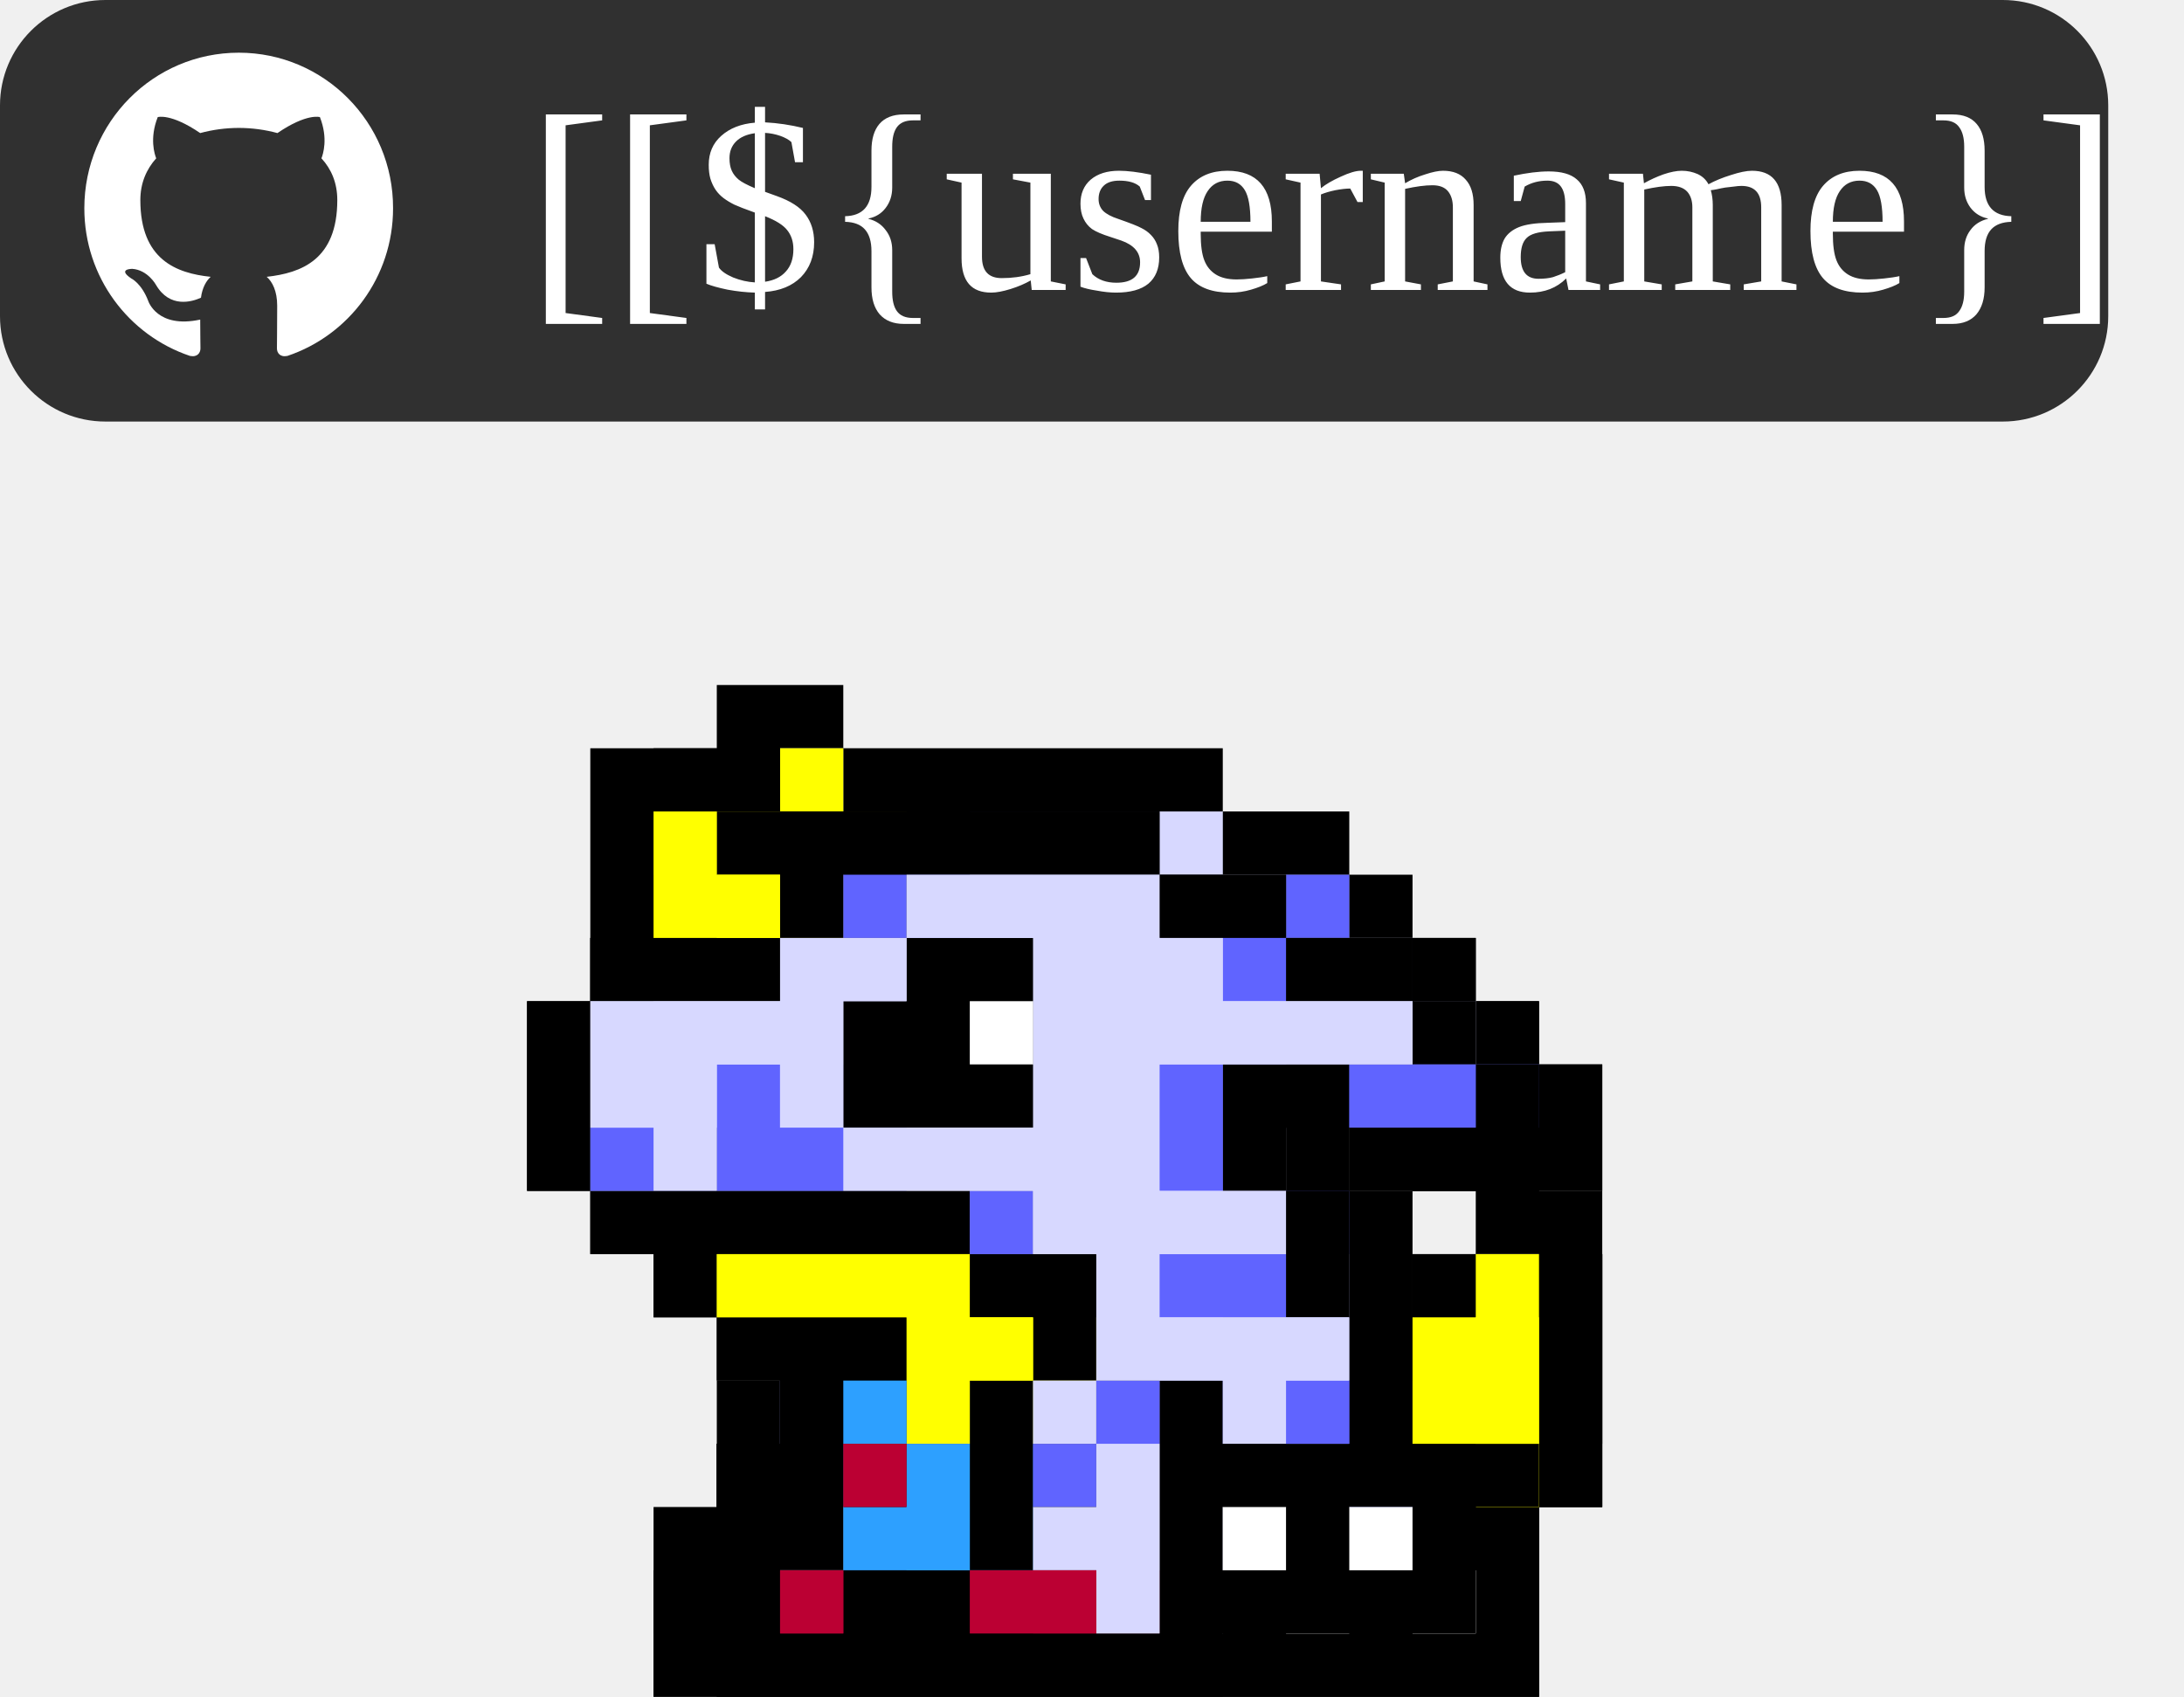
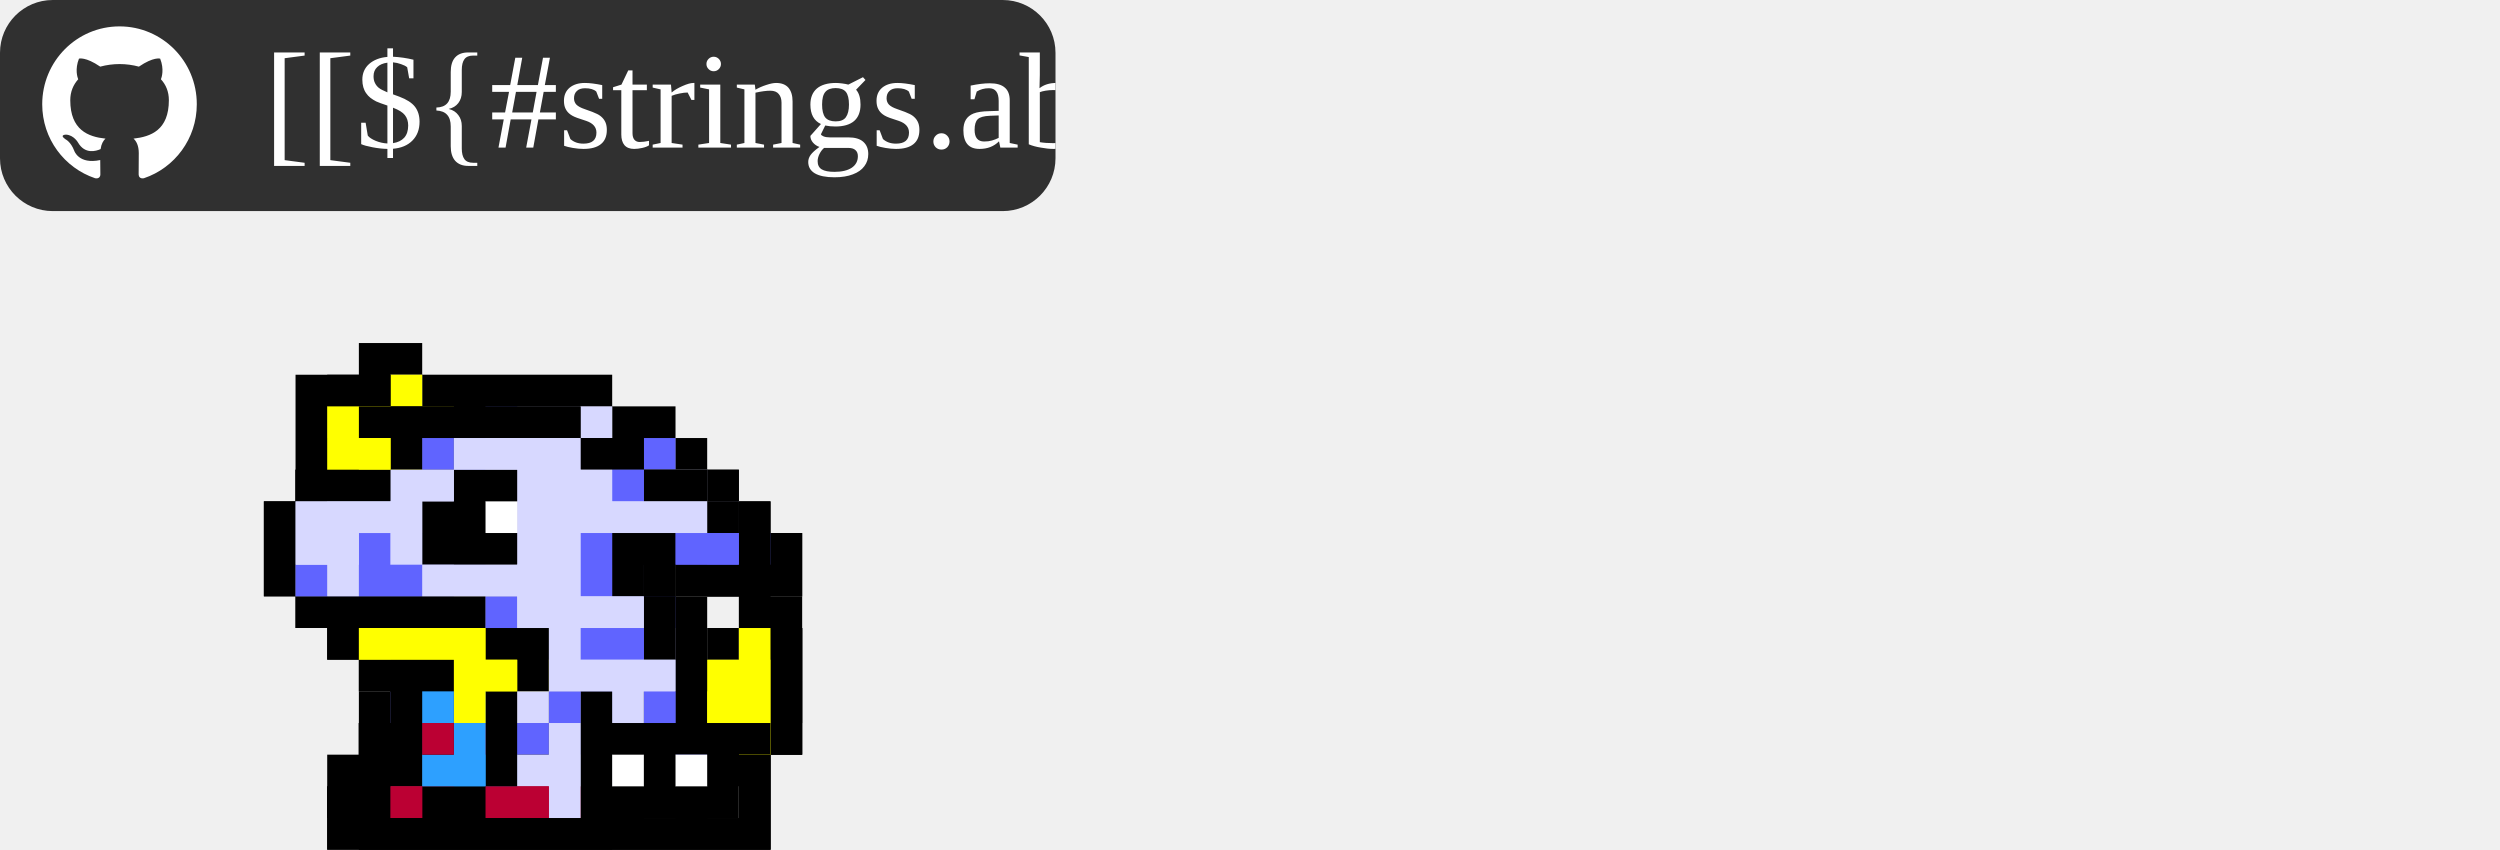
<svg xmlns="http://www.w3.org/2000/svg" fill="none" overflow="visible">
  <a href="https://github.com/[[${username}]]">
    <g id="body-[[${id}]]">
      <svg viewBox="0 0 100 100" width="100" height="100" x="25" y="30">
        <g id="standing-[[${id}]]">
          <g id="frame1-[[${id}]]">
            <path stroke="#000000" d="M9 6h6M9 7h6M9 8h6M9 9h3M15 9h18M9 10h3M15 10h18M9 11h3M15 11h18M9 12h3M18 12h3M33 12h6M9 13h3M18 13h3M33 13h6M9 14h3M18 14h3M33 14h6M6 15h12M24 15h6M39 15h6M6 16h12M24 16h6M39 16h6M6 17h12M24 17h6M39 17h6M3 18h3M21 18h6M45 18h3M3 19h3M21 19h6M45 19h3M3 20h3M21 20h6M45 20h3M3 21h3M21 21h9M36 21h6M48 21h3M3 22h3M21 22h9M36 22h6M48 22h3M3 23h3M21 23h9M36 23h6M48 23h3M3 24h3M36 24h3M42 24h9M3 25h3M36 25h3M42 25h9M3 26h3M36 26h3M42 26h9M6 27h18M36 27h3M6 28h18M36 28h3M6 29h18M36 29h3M9 30h3M24 30h6M39 30h3M45 30h6M9 31h3M24 31h6M39 31h3M45 31h6M9 32h3M24 32h6M39 32h3M45 32h6M12 33h9M27 33h3M39 33h6M48 33h3M12 34h9M27 34h3M39 34h6M48 34h3M12 35h9M27 35h3M39 35h6M48 35h3M12 36h6M24 36h3M33 36h3M39 36h3M48 36h3M12 37h6M24 37h3M33 37h3M39 37h3M48 37h3M12 38h6M24 38h3M33 38h3M39 38h3M48 38h3M9 39h3M15 39h3M24 39h3M33 39h3M42 39h3M48 39h3M9 40h3M15 40h3M24 40h3M33 40h3M42 40h3M48 40h3M9 41h3M15 41h3M24 41h3M33 41h3M42 41h3M48 41h3M9 42h3M15 42h3M24 42h3M33 42h15M9 43h3M15 43h3M24 43h3M33 43h15M9 44h3M15 44h3M24 44h3M33 44h15M6 45h6M18 45h6M33 45h3M39 45h3M45 45h3M6 46h6M18 46h6M33 46h3M39 46h3M45 46h3M6 47h6M18 47h6M33 47h3M39 47h3M45 47h3M6 48h42M6 49h42M6 50h42" />
            <path stroke="#ffff00" d="M12 9h3M12 10h3M12 11h3M12 12h6M12 13h6M12 14h6M12 30h12M12 31h12M12 32h12M21 33h6M45 33h3M21 34h6M45 34h3M21 35h6M45 35h3M21 36h3M42 36h6M21 37h3M42 37h6M21 38h3M42 38h6M45 39h3M45 40h3M45 41h3" />
            <path stroke="#6064ff" d="M21 12h3M21 13h3M21 14h3M36 15h3M36 16h3M36 17h3M15 21h3M33 21h3M42 21h6M15 22h3M33 22h3M42 22h6M15 23h3M33 23h3M42 23h6M9 24h3M15 24h6M33 24h3M9 25h3M15 25h6M33 25h3M9 26h3M15 26h6M33 26h3M24 27h3M24 28h3M24 29h3M33 30h6M33 31h6M33 32h6M30 36h3M36 36h3M30 37h3M36 37h3M30 38h3M36 38h3M12 39h3M27 39h3M39 39h3M12 40h3M27 40h3M39 40h3M12 41h3M27 41h3M39 41h3" />
            <path stroke="#d7d8ff" d="M24 12h9M24 13h9M24 14h9M18 15h6M30 15h6M18 16h6M30 16h6M18 17h6M30 17h6M6 18h15M30 18h15M6 19h15M30 19h15M6 20h15M30 20h15M6 21h9M18 21h3M30 21h3M6 22h9M18 22h3M30 22h3M6 23h9M18 23h3M30 23h3M6 24h3M12 24h3M21 24h12M6 25h3M12 25h3M21 25h12M6 26h3M12 26h3M21 26h12M27 27h9M27 28h9M27 29h9M30 30h3M30 31h3M30 32h3M30 33h9M30 34h9M30 35h9M27 36h3M27 37h3M27 38h3M30 39h3M36 39h3M30 40h3M36 40h3M30 41h3M36 41h3M12 42h3M27 42h6M12 43h3M27 43h6M12 44h3M27 44h6M30 45h3M30 46h3M30 47h3" />
            <path stroke="#ffffff" d="M27 18h3M27 19h3M27 20h3M36 45h3M42 45h3M36 46h3M42 46h3M36 47h3M42 47h3" />
            <path stroke="#2da0ff" d="M18 36h3M18 37h3M18 38h3M21 39h3M21 40h3M21 41h3M18 42h6M18 43h6M18 44h6" />
            <path stroke="#bb0033" d="M18 39h3M18 40h3M18 41h3M12 45h6M24 45h6M12 46h6M24 46h6M12 47h6M24 47h6" />
          </g>
          <g id="frame2-[[${id}]]">
            <path stroke="#000000" d="M9 3h6M9 4h6M9 5h6M9 6h3M15 6h18M9 7h3M15 7h18M9 8h3M15 8h18M9 9h3M18 9h3M33 9h6M9 10h3M18 10h3M33 10h6M9 11h3M18 11h3M33 11h6M6 12h12M24 12h6M39 12h3M6 13h12M24 13h6M39 13h3M6 14h12M24 14h6M39 14h3M3 15h3M21 15h6M42 15h3M3 16h3M21 16h6M42 16h3M3 17h3M21 17h6M42 17h3M3 18h3M21 18h9M36 18h6M45 18h3M3 19h3M21 19h9M36 19h6M45 19h3M3 20h3M21 20h9M36 20h6M45 20h3M3 21h3M36 21h6M48 21h3M3 22h3M36 22h6M48 22h3M3 23h3M36 23h6M48 23h3M6 24h18M36 24h3M42 24h9M6 25h18M36 25h3M42 25h9M6 26h18M36 26h3M42 26h9M9 27h3M24 27h6M39 27h3M9 28h3M24 28h6M39 28h3M9 29h3M24 29h6M39 29h3M12 30h9M27 30h3M39 30h3M45 30h6M12 31h9M27 31h3M39 31h3M45 31h6M12 32h9M27 32h3M39 32h3M45 32h6M12 33h6M24 33h3M33 33h3M39 33h6M48 33h3M12 34h6M24 34h3M33 34h3M39 34h6M48 34h3M12 35h6M24 35h3M33 35h3M39 35h6M48 35h3M9 36h3M15 36h3M24 36h3M33 36h3M42 36h3M48 36h3M9 37h3M15 37h3M24 37h3M33 37h3M42 37h3M48 37h3M9 38h3M15 38h3M24 38h3M33 38h3M42 38h3M48 38h3M9 39h3M15 39h3M24 39h3M33 39h3M42 39h3M48 39h3M9 40h3M15 40h3M24 40h3M33 40h3M42 40h3M48 40h3M9 41h3M15 41h3M24 41h3M33 41h3M42 41h3M48 41h3M9 42h3M15 42h3M24 42h3M33 42h15M9 43h3M15 43h3M24 43h3M33 43h15M9 44h3M15 44h3M24 44h3M33 44h15M6 45h6M18 45h6M33 45h3M39 45h3M45 45h3M6 46h6M18 46h6M33 46h3M39 46h3M45 46h3M6 47h6M18 47h6M33 47h3M39 47h3M45 47h3M6 48h42M6 49h42M6 50h42" />
            <path stroke="#ffff00" d="M12 6h3M12 7h3M12 8h3M12 9h6M12 10h6M12 11h6M12 27h12M12 28h12M12 29h12M21 30h6M21 31h6M21 32h6M21 33h3M45 33h3M21 34h3M45 34h3M21 35h3M45 35h3M45 36h3M45 37h3M45 38h3M45 39h3M45 40h3M45 41h3" />
            <path stroke="#6064ff" d="M21 9h3M21 10h3M21 11h3M36 12h3M36 13h3M36 14h3M15 18h3M33 18h3M15 19h3M33 19h3M15 20h3M33 20h3M9 21h3M15 21h6M33 21h3M42 21h6M9 22h3M15 22h6M33 22h3M42 22h6M9 23h3M15 23h6M33 23h3M42 23h6M24 24h3M24 25h3M24 26h3M33 27h6M33 28h6M33 29h6M30 33h3M36 33h3M30 34h3M36 34h3M30 35h3M36 35h3M12 36h3M27 36h3M39 36h3M12 37h3M27 37h3M39 37h3M12 38h3M27 38h3M39 38h3M36 39h3M36 40h3M36 41h3" />
            <path stroke="#d7d8ff" d="M24 9h9M24 10h9M24 11h9M18 12h6M30 12h6M18 13h6M30 13h6M18 14h6M30 14h6M6 15h15M30 15h12M6 16h15M30 16h12M6 17h15M30 17h12M6 18h9M18 18h3M30 18h3M42 18h3M6 19h9M18 19h3M30 19h3M42 19h3M6 20h9M18 20h3M30 20h3M42 20h3M6 21h3M12 21h3M21 21h12M6 22h3M12 22h3M21 22h12M6 23h3M12 23h3M21 23h12M27 24h9M27 25h9M27 26h9M30 27h3M30 28h3M30 29h3M30 30h9M30 31h9M30 32h9M27 33h3M27 34h3M27 35h3M30 36h3M36 36h3M30 37h3M36 37h3M30 38h3M36 38h3M12 39h3M27 39h6M39 39h3M12 40h3M27 40h6M39 40h3M12 41h3M27 41h6M39 41h3M12 42h3M27 42h6M12 43h3M27 43h6M12 44h3M27 44h6M30 45h3M30 46h3M30 47h3" />
            <path stroke="#ffffff" d="M27 15h3M27 16h3M27 17h3M36 45h3M42 45h3M36 46h3M42 46h3M36 47h3M42 47h3" />
            <path stroke="#2da0ff" d="M18 33h3M18 34h3M18 35h3M21 36h3M21 37h3M21 38h3M21 39h3M21 40h3M21 41h3M18 42h6M18 43h6M18 44h6" />
            <path stroke="#bb0033" d="M18 36h3M18 37h3M18 38h3M18 39h3M18 40h3M18 41h3M12 45h6M24 45h6M12 46h6M24 46h6M12 47h6M24 47h6" />
          </g>
        </g>
        <g id="walking-[[${id}]]">
          <g id="frame3-[[${id}]]">
            <path stroke="#000000" d="M6 6h6M6 7h6M6 8h6M6 9h3M12 9h18M6 10h3M12 10h18M6 11h3M12 11h18M6 12h3M15 12h3M30 12h6M6 13h3M15 13h3M30 13h6M6 14h3M15 14h3M30 14h6M3 15h12M21 15h6M36 15h6M3 16h12M21 16h6M36 16h6M3 17h12M21 17h6M36 17h6M0 18h3M18 18h6M42 18h3M0 19h3M18 19h6M42 19h3M0 20h3M18 20h6M42 20h3M0 21h3M18 21h9M33 21h6M45 21h3M0 22h3M18 22h9M33 22h6M45 22h3M0 23h3M18 23h9M33 23h6M45 23h3M0 24h3M33 24h3M39 24h9M0 25h3M33 25h3M39 25h9M0 26h3M33 26h3M39 26h9M3 27h18M36 27h3M3 28h18M36 28h3M3 29h18M36 29h3M6 30h3M21 30h6M36 30h3M45 30h6M6 31h3M21 31h6M36 31h3M45 31h6M6 32h3M21 32h6M36 32h3M45 32h6M9 33h12M27 33h3M39 33h6M48 33h3M9 34h12M27 34h3M39 34h6M48 34h3M9 35h12M27 35h3M39 35h6M48 35h3M12 36h6M24 36h3M33 36h3M39 36h3M48 36h3M12 37h6M24 37h3M33 37h3M39 37h3M48 37h3M12 38h6M24 38h3M33 38h3M39 38h3M48 38h3M9 39h3M15 39h3M24 39h3M33 39h3M42 39h3M48 39h3M9 40h3M15 40h3M24 40h3M33 40h3M42 40h3M48 40h3M9 41h3M15 41h3M24 41h3M33 41h3M42 41h3M48 41h3M6 42h6M15 42h3M24 42h3M33 42h15M6 43h6M15 43h3M24 43h3M33 43h15M6 44h6M15 44h3M24 44h3M33 44h15M6 45h6M18 45h6M33 45h3M39 45h3M45 45h3M6 46h6M18 46h6M33 46h3M39 46h3M45 46h3M6 47h6M18 47h6M33 47h3M39 47h3M45 47h3M9 48h39M9 49h39M9 50h39" />
            <path stroke="#ffff00" d="M9 9h3M9 10h3M9 11h3M9 12h6M9 13h6M9 14h6M9 30h12M9 31h12M9 32h12M21 33h6M45 33h3M21 34h6M45 34h3M21 35h6M45 35h3M21 36h3M42 36h6M21 37h3M42 37h6M21 38h3M42 38h6M45 39h3M45 40h3M45 41h3" />
            <path stroke="#6064ff" d="M18 12h3M18 13h3M18 14h3M33 15h3M33 16h3M33 17h3M12 21h3M30 21h3M39 21h6M12 22h3M30 22h3M39 22h6M12 23h3M30 23h3M39 23h6M6 24h3M12 24h6M30 24h3M6 25h3M12 25h6M30 25h3M6 26h3M12 26h6M30 26h3M21 27h3M21 28h3M21 29h3M30 30h6M30 31h6M30 32h6M30 36h3M36 36h3M30 37h3M36 37h3M30 38h3M36 38h3M12 39h3M27 39h3M39 39h3M12 40h3M27 40h3M39 40h3M12 41h3M27 41h3M39 41h3" />
            <path stroke="#d7d8ff" d="M21 12h9M21 13h9M21 14h9M15 15h6M27 15h6M15 16h6M27 16h6M15 17h6M27 17h6M3 18h15M27 18h15M3 19h15M27 19h15M3 20h15M27 20h15M3 21h9M15 21h3M27 21h3M3 22h9M15 22h3M27 22h3M3 23h9M15 23h3M27 23h3M3 24h3M9 24h3M18 24h12M3 25h3M9 25h3M18 25h12M3 26h3M9 26h3M18 26h12M24 27h12M24 28h12M24 29h12M27 30h3M27 31h3M27 32h3M30 33h9M30 34h9M30 35h9M27 36h3M27 37h3M27 38h3M30 39h3M36 39h3M30 40h3M36 40h3M30 41h3M36 41h3M12 42h3M27 42h6M12 43h3M27 43h6M12 44h3M27 44h6M30 45h3M30 46h3M30 47h3" />
            <path stroke="#ffffff" d="M24 18h3M24 19h3M24 20h3M36 45h3M42 45h3M36 46h3M42 46h3M36 47h3M42 47h3" />
            <path stroke="#2da0ff" d="M18 36h3M18 37h3M18 38h3M21 39h3M21 40h3M21 41h3M18 42h6M18 43h6M18 44h6" />
            <path stroke="#bb0033" d="M18 39h3M18 40h3M18 41h3M12 45h6M24 45h6M12 46h6M24 46h6M12 47h6M24 47h6" />
          </g>
          <g id="frame4-[[${id}]]">
            <path stroke="#000000" d="M3 6h6M3 7h6M3 8h6M3 9h3M9 9h21M3 10h3M9 10h21M3 11h3M9 11h21M3 12h3M12 12h3M30 12h6M3 13h3M12 13h3M30 13h6M3 14h3M12 14h3M30 14h6M3 15h9M18 15h6M36 15h6M3 16h9M18 16h6M36 16h6M3 17h9M18 17h6M36 17h6M0 18h3M15 18h6M42 18h3M0 19h3M15 19h6M42 19h3M0 20h3M15 20h6M42 20h3M0 21h3M15 21h9M33 21h6M45 21h3M0 22h3M15 22h9M33 22h6M45 22h3M0 23h3M15 23h9M33 23h6M45 23h3M0 24h3M33 24h3M39 24h9M0 25h3M33 25h3M39 25h9M0 26h3M33 26h3M39 26h9M3 27h18M36 27h3M45 27h6M3 28h18M36 28h3M45 28h6M3 29h18M36 29h3M45 29h6M6 30h3M21 30h6M36 30h3M42 30h3M48 30h3M6 31h3M21 31h6M36 31h3M42 31h3M48 31h3M6 32h3M21 32h6M36 32h3M42 32h3M48 32h3M9 33h9M24 33h3M39 33h3M48 33h3M9 34h9M24 34h3M39 34h3M48 34h3M9 35h9M24 35h3M39 35h3M48 35h3M12 36h3M21 36h3M30 36h3M39 36h3M48 36h3M12 37h3M21 37h3M30 37h3M39 37h3M48 37h3M12 38h3M21 38h3M30 38h3M39 38h3M48 38h3M9 39h6M21 39h3M30 39h18M9 40h6M21 40h3M30 40h18M9 41h6M21 41h3M30 41h18M9 42h6M21 42h3M30 42h3M36 42h3M42 42h3M9 43h6M21 43h3M30 43h3M36 43h3M42 43h3M9 44h6M21 44h3M30 44h3M36 44h3M42 44h3M9 45h3M15 45h6M30 45h15M9 46h3M15 46h6M30 46h15M9 47h3M15 47h6M30 47h15M9 48h24M9 49h24M9 50h24" />
            <path stroke="#ffff00" d="M6 9h3M6 10h3M6 11h3M6 12h6M6 13h6M6 14h6M9 30h12M45 30h3M9 31h12M45 31h3M9 32h12M45 32h3M18 33h6M42 33h6M18 34h6M42 34h6M18 35h6M42 35h6M18 36h3M42 36h6M18 37h3M42 37h6M18 38h3M42 38h6" />
            <path stroke="#6064ff" d="M15 12h3M15 13h3M15 14h3M33 15h3M33 16h3M33 17h3M9 21h3M30 21h3M39 21h6M9 22h3M30 22h3M39 22h6M9 23h3M30 23h3M39 23h6M3 24h3M9 24h6M30 24h3M3 25h3M9 25h6M30 25h3M3 26h3M9 26h6M30 26h3M21 27h3M21 28h3M21 29h3M30 30h6M30 31h6M30 32h6M27 36h3M36 36h3M27 37h3M36 37h3M27 38h3M36 38h3M24 39h3M24 40h3M24 41h3" />
            <path stroke="#d7d8ff" d="M18 12h12M18 13h12M18 14h12M12 15h6M24 15h9M12 16h6M24 16h9M12 17h6M24 17h9M3 18h12M24 18h18M3 19h12M24 19h18M3 20h12M24 20h18M3 21h6M12 21h3M24 21h6M3 22h6M12 22h3M24 22h6M3 23h6M12 23h3M24 23h6M6 24h3M15 24h15M6 25h3M15 25h15M6 26h3M15 26h15M24 27h12M24 28h12M24 29h12M27 30h3M27 31h3M27 32h3M27 33h12M27 34h12M27 35h12M24 36h3M33 36h3M24 37h3M33 37h3M24 38h3M33 38h3M27 39h3M27 40h3M27 41h3M24 42h6M24 43h6M24 44h6M27 45h3M27 46h3M27 47h3" />
            <path stroke="#ffffff" d="M21 18h3M21 19h3M21 20h3M33 42h3M39 42h3M33 43h3M39 43h3M33 44h3M39 44h3" />
            <path stroke="#2da0ff" d="M15 36h3M15 37h3M15 38h3M18 39h3M18 40h3M18 41h3M15 42h6M15 43h6M15 44h6" />
            <path stroke="#bb0033" d="M15 39h3M15 40h3M15 41h3M12 45h3M21 45h6M12 46h3M21 46h6M12 47h3M21 47h6" />
          </g>
        </g>
      </svg>
      <svg viewBox="0 0 100 30" width="100" height="30" x="0" y="0">
        <g id="username-[[${id}]]">
          <rect x="0" y="0" width="100" height="20" fill="black" fill-opacity="0.8" rx="5" />
          <svg x="4" y="2.5" width="15" height="15" viewBox="0 0 100 100">
            <path fill-rule="evenodd" clip-rule="evenodd" d="M48.854 0C21.839 0 0 22 0 49.217c0 21.756 13.993 40.172 33.405 46.69 2.427.49 3.316-1.059 3.316-2.362 0-1.141-.08-5.052-.08-9.127-13.59 2.934-16.42-5.867-16.42-5.867-2.184-5.704-5.42-7.17-5.42-7.17-4.448-3.015.324-3.015.324-3.015 4.934.326 7.523 5.052 7.523 5.052 4.367 7.496 11.404 5.378 14.235 4.074.404-3.178 1.699-5.378 3.074-6.6-10.839-1.141-22.243-5.378-22.243-24.283 0-5.378 1.94-9.778 5.014-13.2-.485-1.222-2.184-6.275.486-13.038 0 0 4.125-1.304 13.426 5.052a46.97 46.97 0 0 1 12.214-1.63c4.125 0 8.33.571 12.213 1.63 9.302-6.356 13.427-5.052 13.427-5.052 2.67 6.763.97 11.816.485 13.038 3.155 3.422 5.015 7.822 5.015 13.2 0 18.905-11.404 23.06-22.324 24.283 1.78 1.548 3.316 4.481 3.316 9.126 0 6.6-.08 11.897-.08 13.526 0 1.304.89 2.853 3.316 2.364 19.412-6.52 33.405-24.935 33.405-46.691C97.707 22 75.788 0 48.854 0z" fill="#fff" />
          </svg>
-           <text x="25" y="11" dominant-baseline="middle" style="fill:white" textLength="70" lengthAdjust="spacing">
-                         [[${username}]]
+           <text x="25" y="11" dominant-baseline="middle" style="fill:white" font-size="13">
+                         [[${#strings.abbreviate(username, 12)}]]
                    </text>
          <rect x="0" y="23" width="[[${exp}]]" height="2" fill="#48ff00" rx="1" />
        </g>
      </svg>
    </g>
  </a>
  <style>
        #frame1-[[${id}]] {
        animation: 1s frameToggle infinite;
        }
        #frame2-[[${id}]] {
        animation: 1s frameToggle infinite reverse;
        }
        #frame3-[[${id}]] {
        animation: 1s frameToggle infinite;
        }
        #frame4-[[${id}]] {
        animation: 1s frameToggle infinite reverse;
        }
        #standing-[[${id}]] {
        animation: standingToggle [[${motion.duration}]]s infinite;
        }
        #walking-[[${id}]] {
        animation: walkingToggle [[${motion.duration}]]s infinite;
        }
        #body-[[${id}]] {
        animation: move-body-[[${id}]] [[${motion.duration}]]s infinite;
        }
        #username-[[${id}]] {
        animation: move-username-[[${id}]] [[${motion.duration}]]s infinite;
        }
        @keyframes move-body-[[${id}]] {
        0%, 10% {
        transform: translate([[${motion.positions[0].x}]]%, [[${y}]]%) scaleX([[${motion.positions[0].direction}]]);
        }
        20%, 30% {
        transform: translate([[${motion.positions[1].x}]]%, [[${y}]]%) scaleX([[${motion.positions[1].direction}]]);
        }
        40%, 50% {
        transform: translate([[${motion.positions[2].x}]]%, [[${y}]]%) scaleX([[${motion.positions[2].direction}]]);
        }
        50.01% {
        transform: translate([[${motion.positions[3].x}]]%, [[${y}]]%) scaleX([[${motion.positions[3].direction}]]);
        }
        60%, 70% {
        transform: translate([[${motion.positions[4].x}]]%, [[${y}]]%) scaleX([[${motion.positions[4].direction}]]);
        }
        80%, 100% {
        transform: translate([[${motion.positions[5].x}]]%, [[${y}]]%) scaleX([[${motion.positions[5].direction}]]);
        }
        }
        @keyframes move-username-[[${id}]] {
        0%, 10% {
        transform: scaleX([[${motion.positions[0].direction}]])
        translateX([[${motion.positions[0].direction &gt; 0 ? 0: -100}]]%);
        }
        20%, 30% {
        transform: scaleX([[${motion.positions[1].direction}]])
        translateX([[${motion.positions[1].direction &gt; 0 ? 0: -100}]]%);
        }
        40%, 50% {
        transform: scaleX([[${motion.positions[2].direction}]])
        translateX([[${motion.positions[2].direction &gt; 0 ? 0: -100}]]%);
        }
        50.01% {
        transform: scaleX([[${motion.positions[3].direction}]])
        translateX([[${motion.positions[3].direction &gt; 0 ? 0: -100}]]%);
        }
        60%, 70% {
        transform: scaleX([[${motion.positions[4].direction}]])
        translateX([[${motion.positions[4].direction &gt; 0 ? 0: -100}]]%);
        }
        80%, 100% {
        transform: scaleX([[${motion.positions[5].direction}]])
        translateX([[${motion.positions[5].direction &gt; 0 ? 0: -100}]]%);
        }
        }
    </style>
</svg>
